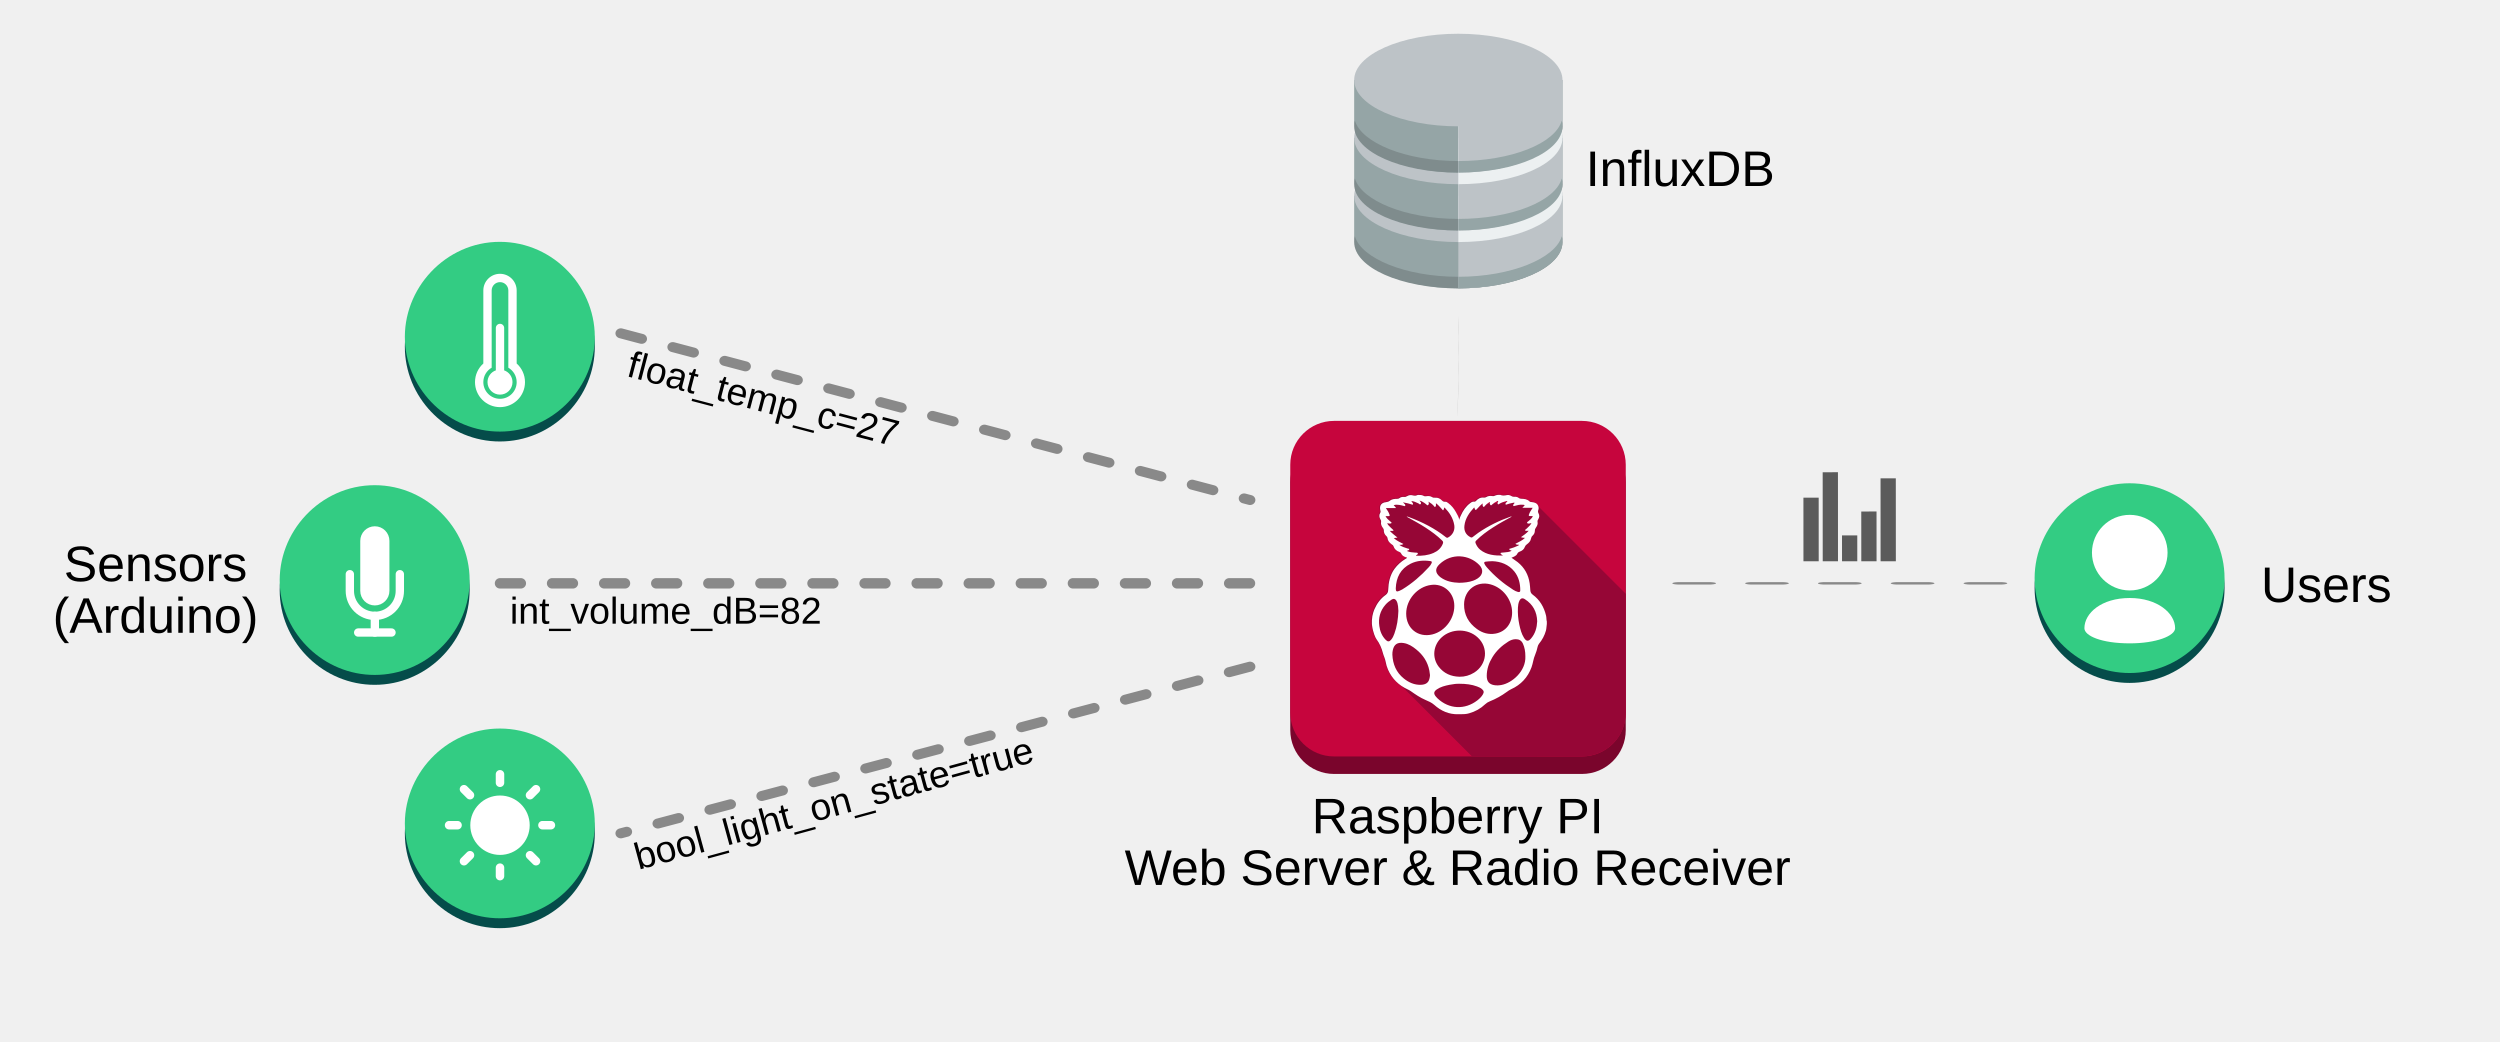
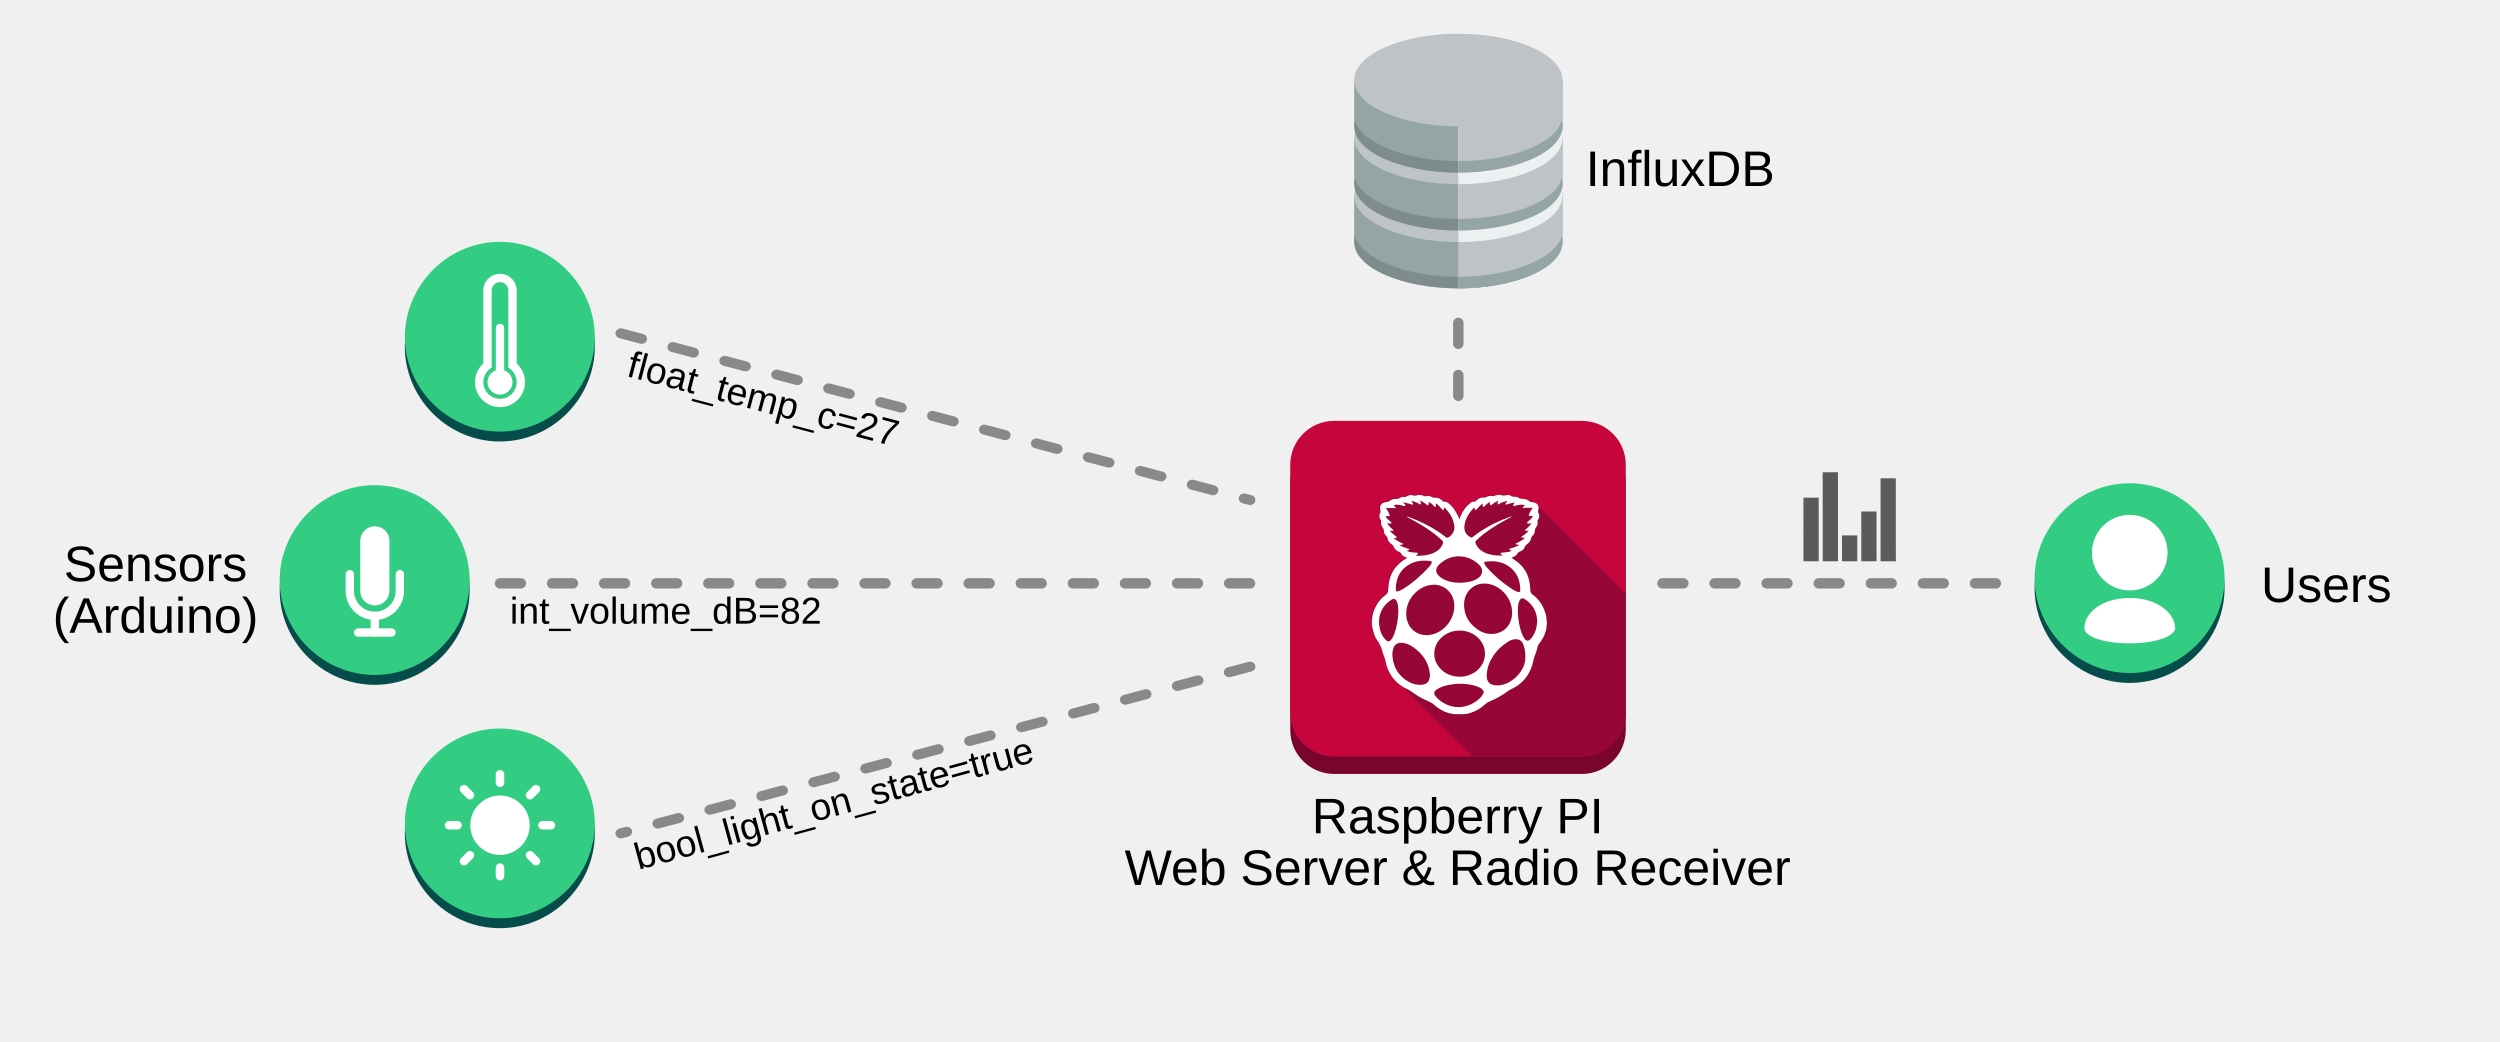
<svg xmlns="http://www.w3.org/2000/svg" width="100%" height="100%" viewBox="0 0 600 250" version="1.1" xml:space="preserve" style="fill-rule:evenodd;clip-rule:evenodd;stroke-linecap:round;stroke-miterlimit:10;">
  <g transform="matrix(0.17005,0,0,0.17005,350,143.407)">
    <g transform="matrix(1,0,0,1,-256,-256)">
      <path id="Background_Bottom" d="M492.3,443.1C492.3,477.3 464.6,505 430.4,505L80.7,505C46.5,505 18.8,477.3 18.8,443.1L18.8,93.4C18.8,59.2 46.5,31.5 80.7,31.5L430.4,31.5C464.6,31.5 492.3,59.2 492.3,93.4L492.3,443.1Z" style="fill:rgb(122,5,44);fill-rule:nonzero;" />
      <path id="Background" d="M492.3,418.4C492.3,452.6 464.6,480.3 430.4,480.3L80.7,480.3C46.5,480.3 18.8,452.6 18.8,418.4L18.8,68.6C18.8,34.4 46.5,6.7 80.7,6.7L430.4,6.7C464.6,6.7 492.3,34.4 492.3,68.6L492.3,418.4Z" style="fill:rgb(198,5,61);fill-rule:nonzero;" />
      <g id="Shadow">
        <path d="M256.7,146C257,145.8 256.7,146.3 256.7,146C256.6,146 256.6,146 256.7,146C256.6,146 256.7,146 256.7,146Z" style="fill:rgb(150,6,54);fill-rule:nonzero;" />
        <path d="M368,126.4C366.5,122 362.9,120.9 358.9,120.6C357.7,120.5 356.5,120.5 355.5,119.6C352.4,116.5 348.4,116 344.3,115.9C342.9,115.8 341.6,115.7 340.5,114.8C338.6,113.3 336.4,112.9 334.1,113.1C332.6,113.2 331.3,112.9 330,112.1C328.1,110.9 325.9,110.3 323.8,110.7C320.5,111.4 317.4,111.8 314.2,110.4C314.1,110.3 313.9,110.4 313.7,110.4C311.2,110.2 308.7,110.6 306.4,111.7C305.3,112.3 304.1,112.3 302.9,112.1C300,111.6 297.1,111.9 294.5,113.5C293.5,114.1 292.4,114.4 291.3,114.3C286.8,113.7 283.3,115.5 280.3,118.7C279.6,119.5 278.7,120.2 277.6,120C275.2,119.6 273.4,120.9 271.7,122.2C265.7,126.7 261.6,132.8 258.6,139.6C257.7,141.6 256.6,143.5 256.5,145.7C255.7,141.7 253.7,138.2 251.7,134.7C249,129.8 245.5,125.5 241,122.1C239.7,121.1 238.3,119.9 236.5,120.1C234.6,120.3 233.3,119.6 232,118.3C229.4,115.6 226.3,114.1 222.5,114.4C221.1,114.5 219.6,114.5 218.3,113.7C215.7,112 212.9,111.8 209.9,112.3C208.6,112.5 207.3,112.5 206.1,111.8C203.9,110.6 201.5,110.4 199.1,110.5C198.4,110.5 197.5,110.5 197,110.8C194.9,112 192.9,111.6 190.7,111.1C187.8,110.3 185,110.8 182.4,112.4C181.3,113.1 180.1,113.5 178.7,113.3C176.1,113.1 173.7,113.5 171.7,115.2C170.8,115.9 169.9,116 168.8,116C165.2,116 161.5,116.3 158.5,118.6C156.9,119.9 155.2,120.5 153.1,120.7C146.2,121.4 143.3,125.8 145.1,132.5C145.4,133.5 145.6,134.5 145,135.5C142.9,138.8 143.3,142.1 145.3,145.3C145.9,146.2 146.3,147.1 146.1,148.3C145.4,151.7 146.7,154.5 148.6,157.1C149.3,158 149.9,158.9 149.9,160.1C149.7,163.7 151.2,166.5 153.7,168.8C154.4,169.4 154.9,170.1 155,171C155.4,175.1 157.8,177.9 161,180.2C162.1,180.9 163.2,181.6 163.6,183C165,187.2 168,189.6 172,191C173.1,191.4 173.9,192.1 174.4,193.2C175.5,195.8 177.7,197.2 180.3,198.2C181.1,198.5 182.1,198.4 182.6,199.3C182.5,199.5 182.4,199.6 182.3,199.7C181.6,200.2 180.8,200.6 180,201.1C174.2,204.7 169.2,209.2 165.1,214.7C158.6,223.6 156.5,234 156.1,244.8C156,247.7 154.9,249.9 152.6,251.6C145.4,256.7 140.3,263.6 136.8,271.6C136.2,273.1 133.5,279.1 133.1,287.4C133,289.5 133.1,291.3 133.1,292.5C133.1,293 133.2,293.7 133.3,294.5C134.6,304.7 138.1,312.1 139.5,314C144,320.1 146.9,326.7 148.7,333.9C149.2,335.8 149.9,337.6 150.6,339.4C151.4,341.5 152.1,343.6 152.5,345.9C153.2,349.8 154.3,353.6 155.9,357.2C160.3,367 166.8,374.7 175.4,380.4L177.9,382.9C178.1,383.1 178.3,383.4 178.5,383.6L178.5,383.5L275.6,480.6L430.5,480.2C464.7,480.2 492.4,452.5 492.4,418.3L492.4,250.8L368,126.4ZM322.9,119.5C323.5,119.4 324.1,119 324.8,119.6C324.2,120.3 323.6,120.9 323,121.6C320.6,121.8 318.1,122 315.4,122.2C317.8,121 320.3,120.1 322.9,119.5ZM309.9,119.8C310.4,119.5 311,118.9 311.6,119.5C312.2,120 311.3,120.5 311.2,121C311.1,121.3 310.9,121.6 310.9,121.9C310.9,122.1 310.8,122.4 310.9,122.6C308.9,122.8 306.8,123 304.7,123.2C306.3,121.8 308,120.7 309.9,119.8ZM299.8,120.6C300.4,121.6 299.6,122.3 299.8,123C299.9,123.2 299.9,123.3 300,123.5C298.4,123.7 296.7,123.8 295,124C296.5,122.7 298,121.6 299.8,120.6ZM289.5,122.7C289.7,123.4 289.7,124 289.7,124.6C288.8,124.7 287.9,124.8 287,124.9C287.7,124.2 288.6,123.4 289.5,122.7Z" style="fill:rgb(150,6,54);fill-rule:nonzero;" />
      </g>
      <path id="Symbol" d="M379.8,281.5C376.9,269.4 371,259.3 360.9,251.9C358.8,250.4 357.8,248.4 357.6,245.8C357.3,242.5 357.2,239.2 356.7,236C354.9,223.8 349.4,213.8 339.8,206.1C337.1,203.9 334,202.2 331,199.8C332.8,199.1 334.3,198.5 335.7,197.7C337.1,196.9 338.4,195.9 339.1,194.4C339.9,192.6 341.2,191.7 343,191.1C346.1,189.9 348.7,187.9 349.8,184.7C350.3,183.2 351.2,182.1 352.5,181.1C355.4,179 358,176.5 358.6,172.7C358.9,171 359.6,169.7 360.9,168.6C362.9,166.8 364,164.4 364,161.8C364,160 364.5,158.6 365.6,157.2C367.4,154.8 368.4,152.1 367.8,149.1C367.5,147.8 368,146.7 368.7,145.7C370.5,142.9 370.8,140 369.1,137C368.3,135.5 368.3,134.2 368.8,132.6C369.5,130.8 369.5,129 368.9,127.2C367.4,122.8 363.8,121.7 359.8,121.3C358.6,121.2 357.4,121.2 356.4,120.3C353.3,117.2 349.3,116.7 345.2,116.6C343.8,116.5 342.5,116.4 341.4,115.5C339.5,114 337.3,113.6 335,113.8C333.5,113.9 332.2,113.6 330.9,112.8C329,111.6 326.8,111 324.7,111.4C321.4,112.1 318.3,112.5 315.1,111.1C315,111 314.8,111.1 314.6,111.1C312.1,110.9 309.6,111.3 307.3,112.4C306.2,113 305,113 303.8,112.8C300.9,112.3 298,112.6 295.4,114.2C294.4,114.8 293.3,115.1 292.2,115C287.7,114.4 284.2,116.2 281.2,119.4C280.5,120.2 279.6,120.9 278.5,120.7C276.1,120.3 274.3,121.6 272.6,122.9C266.6,127.4 262.5,133.5 259.5,140.3C258.6,142.3 257.5,144.2 257.4,146.4C256.6,142.4 254.6,138.9 252.6,135.4C249.9,130.5 246.4,126.2 241.9,122.8C240.6,121.8 239.2,120.6 237.4,120.8C235.5,121 234.2,120.3 232.9,119C230.3,116.3 227.2,114.8 223.4,115.1C222,115.2 220.5,115.2 219.2,114.4C216.6,112.7 213.8,112.5 210.8,113C209.5,113.2 208.2,113.2 207,112.5C204.8,111.3 202.4,111.1 200,111.2C199.3,111.2 198.4,111.2 197.9,111.5C195.8,112.7 193.8,112.3 191.6,111.8C188.7,111 185.9,111.5 183.3,113.1C182.2,113.8 181,114.2 179.6,114C177,113.8 174.6,114.2 172.6,115.9C171.7,116.6 170.8,116.7 169.7,116.7C166.1,116.7 162.4,117 159.4,119.3C157.8,120.6 156.1,121.2 154,121.4C147.1,122.1 144.2,126.5 146,133.2C146.3,134.2 146.5,135.2 145.9,136.2C143.8,139.5 144.2,142.8 146.2,146C146.8,146.9 147.2,147.8 147,149C146.3,152.4 147.6,155.2 149.5,157.8C150.2,158.7 150.8,159.6 150.8,160.8C150.6,164.4 152.1,167.2 154.6,169.5C155.3,170.1 155.8,170.8 155.9,171.7C156.3,175.8 158.7,178.6 161.9,180.9C163,181.6 164.1,182.3 164.5,183.7C165.9,187.9 168.9,190.3 172.9,191.7C174,192.1 174.8,192.8 175.3,193.9C176.4,196.5 178.6,197.9 181.2,198.9C182,199.2 183,199.1 183.5,200C183.4,200.2 183.3,200.3 183.2,200.4C182.5,200.9 181.7,201.3 180.9,201.8C175.1,205.4 170.1,209.9 166,215.4C159.5,224.3 157.4,234.7 157,245.5C156.9,248.4 155.8,250.6 153.5,252.3C146.3,257.4 141.2,264.3 137.7,272.3C137.1,273.8 134.4,279.8 134,288.1C133.9,290.2 134,292 134,293.2C134,293.7 134.1,294.4 134.2,295.2C135.5,305.4 139,312.8 140.4,314.7C144.9,320.8 147.8,327.4 149.6,334.6C150.1,336.5 150.8,338.3 151.5,340.1C152.3,342.2 153,344.3 153.4,346.6C154.1,350.5 155.2,354.3 156.8,357.9C162.5,370.7 171.8,379.8 184.4,385.6C186,386.3 187.5,387.2 189,388.2C195.5,392.8 202.1,397.3 209.5,400.5C213.9,402.4 218.3,404.2 222,407.5C231.6,416.1 242.8,421.1 256,420.7C257,420.7 258,420.7 259,420.7C263.1,420.7 267.2,420.6 271.2,419.4C279.8,417 287.4,412.8 293.9,406.6C295.8,404.8 297.9,403.5 300.4,402.5C309,399.1 317,394.6 324.4,389.2C326.3,387.8 328.2,386.5 330.3,385.5C344.3,379.2 354,368.8 359.3,354.4C361.4,348.7 361.9,342.4 364.4,336.8C366,333.2 367,329.4 367.9,325.5C368.3,323.9 368.9,322.5 369.9,321.2C374.4,315.7 377.7,309.6 379.6,302.8C380.5,299.7 380.3,296.5 380.9,293.3C380.9,292.2 380.9,291 380.9,289.9C380.1,287.1 380.5,284.2 379.8,281.5ZM335.1,219.3C341.3,227.1 343.4,236.2 343.4,245.9C343.4,248 342.3,248.7 340.1,248.1C337.7,247.5 335.6,246.4 333.5,245.1C319.5,236.2 306.9,225.6 296,213.1C294.7,211.6 293.6,210.1 292.8,208.3C292.2,206.8 292.4,205.7 294.4,205.4C297.2,205.1 300,204.7 304.1,204.7C315.5,205.2 326.8,209 335.1,219.3ZM331.9,277.1C331.9,292.6 322.9,304.3 308.4,306.9C298.8,308.6 290,306.1 282.2,300.4C270.4,291.8 263.9,280.3 264.1,265.5C264.3,245.3 281.8,232.2 301.3,237.4C318.9,242.1 331.9,259 331.9,277.1ZM264.6,154.5C265.8,144.2 271.5,136.2 278.4,128.8C280.2,133.4 280.2,133.4 283.4,129.9C285.5,127.6 287.6,125.3 290.1,123.2C290.6,124.6 289.9,126 290.7,127.1C291.4,128.2 291.9,128.7 292.9,127.4C295,124.8 297.5,122.7 300.4,121.1C301,122.1 300.2,122.8 300.4,123.5C300.7,124.5 301,125.5 301.9,125.8C302.6,126.1 303.1,125.2 303.6,124.8C305.7,123 307.9,121.4 310.4,120.2C310.9,119.9 311.5,119.3 312.1,119.9C312.7,120.4 311.8,120.9 311.7,121.4C311.6,121.7 311.4,122 311.4,122.3C311.3,123 311.3,123.8 311.9,124.3C312.6,124.9 313.1,124.2 313.6,123.9C316.7,122 319.9,120.8 323.4,120C324,119.9 324.6,119.5 325.3,120.1C324.5,121 323.7,121.8 322.9,122.7C322.5,123.2 322.3,123.8 322.7,124.5C323.2,125.3 323.8,124.8 324.4,124.6C327.1,123.7 329.9,122.9 332.8,122.4C333.6,122.2 334.5,121.9 335.5,122.4C334.9,123.2 334.3,123.9 333.7,124.7C333.3,125.3 333.2,125.9 333.6,126.5C334.1,127.2 334.7,126.9 335.3,126.7C339.1,125.6 342.9,124.7 346.9,125C347.8,125.1 348.8,125 349.7,125.8C348.7,126.9 347.7,127.9 346.3,129.4C351.3,129.4 355.8,129.4 360.9,129.4C358.7,132.8 356.8,135.5 355.7,138.8C355.1,140.5 355.4,141.2 357.3,141C358.5,140.9 359.7,141 361.1,141C360.5,143.1 359.1,144.5 357.7,145.8C356.8,146.6 355.9,147.4 355,148.2C354.2,148.9 352.6,149.5 353.1,150.7C353.7,151.9 355.3,151.7 356.6,151.5C357.4,151.4 358.1,151.2 359.2,150.9C357.8,153.7 355.8,155.6 353.7,157.5C353,158.1 352.3,158.7 351.8,159.3C351.2,159.9 349.9,160.4 350.3,161.2C350.7,162.2 352,161.7 352.9,161.8C353.6,161.9 354.3,161.8 355.3,161.8C352.1,165.5 348.3,168 344.4,170.8C346.3,171.6 348,171.6 350.1,171.8C346.1,175.8 341,177.6 336.5,180.2C338,181.7 339.8,181.4 341.6,181.5C341.2,182.7 340.1,182.9 339.2,183.3C336.2,184.8 332.9,185.8 329.7,186.8C329.1,187 328,186.9 327.9,187.7C327.8,188.6 328.8,188.9 329.5,189.3C330,189.5 330.5,189.7 331.3,190C327.7,192.1 324,191.9 320.4,192.4C319.3,192.5 318.2,192.6 317,192.7C315.3,192.9 315.1,193.7 316.3,194.8C317,195.4 317.8,195.9 318.9,196.8C307.1,196.9 296,196 286.7,188.4C283.8,186 281.8,182.9 280.4,179.4C279.8,177.8 280,176.8 281.2,175.6C288.3,168.5 296.4,162.6 304.8,157.2C313.3,151.7 322.2,146.8 331.1,142C330.9,141.8 330.7,141.7 330.6,141.5C314.1,147.2 298.5,154.8 284.1,164.7C281.5,166.5 278.9,168.5 276.4,170.5C275.2,171.4 274.4,171.6 273,170.8C266.8,167.6 263.7,161.9 264.6,154.5ZM257.4,146.5C257.7,146.3 257.4,146.8 257.4,146.5C257.3,146.5 257.3,146.5 257.4,146.5C257.3,146.5 257.4,146.5 257.4,146.5ZM285.5,210C291.9,216.5 290.8,224.1 283.2,229.1C281.2,230.4 279.2,231.4 277,232.2C270.8,234.4 264.3,235.1 257.2,235.2C248.3,234.9 239.1,233.4 231.1,227.6C230.8,227.4 230.6,227.2 230.3,227C223.2,221.2 222.8,215.1 229.5,208.9C246.7,192.6 271.4,195.5 285.5,210ZM172.7,181.7C175,181.6 176.9,181.8 178.4,180.4C173.9,177.8 168.9,176 164.9,172.1C166.9,171.8 168.5,171.6 170.1,171.4C166.5,168.3 162.7,165.7 159.2,161.9C160.9,161.9 162.1,161.9 163.2,161.9C163.7,161.9 164.3,161.9 164.4,161.4C164.6,160.9 164,160.6 163.7,160.2C161.4,158 159,156 157,153.6C156.5,153 156.1,152.3 155.5,151.3C157.3,151 158.7,152 160.2,151.5C160.8,151.3 161.6,151.3 161.7,150.6C161.8,150 161.2,149.6 160.8,149.3C158.7,147.4 156.4,145.8 154.7,143.5C154.2,142.8 153.8,142 153.2,141.1C154.8,141.1 156.1,141 157.4,141.1C159,141.2 159.4,140.7 158.9,139.1C157.8,135.9 156.1,133 153.7,129.7C158.6,129.7 163.1,129.7 167.6,129.7C167.7,129.5 167.7,129.3 167.8,129C166.8,128 165.9,127 164.7,125.7C167.5,124.7 170.2,124.9 172.8,125.3C174.9,125.6 176.9,126.2 178.9,126.7C179.6,126.9 180.2,127.4 180.9,126.6C181.5,125.8 181.1,125 180.6,124.4C180.1,123.8 179.5,123.2 178.9,122.7C178.5,122.6 178,122.3 178.4,121.9C178.8,121.5 179.4,121.7 179.9,122.1C183.3,122.6 186.7,123.5 190,124.6C190.6,124.8 191.4,125.5 191.9,124.5C192.3,123.8 192,123.1 191.5,122.5C190.8,121.5 190.1,120.6 189.6,119.8C192.9,120 196.3,121.5 199.8,123.2C200.7,123.7 201.7,125.4 202.8,124.1C204.1,122.7 202.9,121.3 201.9,120.1C201.7,119.9 201.6,119.7 201.1,119.2C203.9,119.7 205.8,121.1 207.8,122.3C208.7,122.9 209.6,123.7 210.5,124.3C211.3,124.8 212,126.3 213,125.7C214.3,124.9 214.7,123.4 214.1,121.8C214,121.5 214,121.2 213.9,120.7C217,122.5 219.5,124.5 221.7,127C222.1,127.4 222.3,128.4 223.1,128.1C223.9,127.9 224.3,127 224.4,126.2C224.5,125.2 224.4,124.3 224.4,122.9C228.4,125.8 231.1,129.7 234.4,133C235.7,132 235.6,130.4 236.2,129C236.4,129 236.6,129 236.8,129.2C243.6,136.2 248.7,144.1 250.3,154C251.4,161.3 247.9,168 241.3,171.4C240.1,172 239.4,171.6 238.5,170.9C222.8,158.4 205.1,149.5 186.4,142.5C185.3,142.1 184.2,141.6 183,141.9C192,146.9 201.2,151.8 209.8,157.4C218.1,162.8 226.1,168.6 233.2,175.6C234.7,177 234.8,178.3 234.1,180.1C231.6,186.4 226.9,190.5 220.9,193.1C213.1,196.5 204.8,197.3 196.3,197C196.3,196.8 196.2,196.6 196.3,196.5C197.4,195.7 199.3,194.9 198.9,193.7C198.5,192.4 196.5,192.7 195.1,192.6C191.2,192.2 187.3,192.2 183.6,190.4C183.7,190.1 183.8,189.9 183.9,189.9C185.1,189.5 186.7,189.2 186.7,187.8C186.7,187.1 185,187 184,186.7C180.5,185.5 176.6,184.5 172.7,181.7ZM188.8,208.2C197.6,203.9 206.9,203.2 216.6,204.6C218.8,204.9 218.9,205.9 218.2,207.6C217.3,209.7 215.9,211.5 214.4,213.1C203.3,225.3 190.9,236 176.8,244.6C175.4,245.4 174,246.1 172.5,246.7C168.8,248.2 167.7,247.4 167.7,243C168.3,227.8 174.3,215.4 188.8,208.2ZM153.8,316C148.3,310.6 145.5,303.8 144.5,296.3C142.9,285.1 145.5,274.9 153.1,266.2C155.7,263.2 158.8,260.8 162.2,258.7C164.6,257.3 166.9,257.8 168.4,260.2C170,262.6 170.5,265.4 170.9,268.2C171.2,270.6 171.3,273 171.4,274.8C171,286.2 169.5,296.8 165.7,307.1C164.6,310.1 163.3,313.1 161.1,315.6C158.7,318.5 156.4,318.6 153.8,316ZM215.2,370.6C213.9,376.2 210,379 202.9,379.2C193.9,379.4 186.1,375.9 179.2,370.4C168.3,361.7 163.5,350.1 162.9,336.6C162.8,334.4 163.1,332.1 163.6,329.9C165.4,322.1 170.1,318.9 178.6,320.2C185.5,321.2 191.2,324.9 196.5,329.2C206.2,337 212.7,346.7 215.1,359.1C215.5,361.2 215.7,363.4 216,365.5C216,367.1 215.6,368.9 215.2,370.6ZM219.2,308.1C199.1,312.9 182.4,299.6 182.4,278.7C182.4,258.9 198.2,240.7 217.6,238.2C233.9,236 248.2,247.3 250.1,263.9C252.3,283.5 238.3,303.5 219.2,308.1ZM290.6,392.8C288.7,396.1 285.9,398.7 282.9,401.1C265.2,414.8 242.9,413.7 226.6,398.3C225.8,397.5 225.1,396.7 224.3,395.8C220.9,391.7 221.2,388.8 225.6,385.7C230.9,382 237.1,380.5 243.4,379.2C248.5,378.2 253.6,377.6 257.2,377.7C266.9,377.7 274.8,378.7 282.4,381.5C284.8,382.4 287.2,383.4 289.2,385.1C292.1,387.6 292.5,389.6 290.6,392.8ZM278.3,362C272,365.9 265.1,367.9 257.7,367.8C245.7,367.5 235.6,363.2 228.2,353.5C218.5,340.7 220.5,323.1 232.6,312.1C246.5,299.4 269.6,299.5 283.3,312.3C298.9,326.6 296.5,350.6 278.3,362ZM316.4,379.5C313.1,380.1 309.7,380.2 306.3,379.6C299.4,378.3 296.1,374.3 296.1,366.6C296.1,357 299.2,348.2 304.1,340.2C309.7,331 317.5,323.8 326.6,318.1C329.8,316.1 333.2,314.8 337.1,314.8C341.7,314.8 345.1,316.7 347.1,321C349.6,326.4 350.6,332.2 350.6,339C351.6,359.8 331.8,376.9 316.4,379.5ZM358.8,313.6C354.9,318.3 352,318.1 348.7,312.9C345.1,307.2 343.5,300.8 342.1,294.4C340.4,286.4 339.7,278.3 340.1,270.2C340.3,267 340.7,263.8 342.1,260.8C343.9,256.9 346.5,256.1 350,258.4C361.4,265.7 366.9,276.3 367.3,289.5C366.9,298.6 364.6,306.7 358.8,313.6Z" style="fill:white;fill-rule:nonzero;" />
    </g>
  </g>
  <g transform="matrix(1,0,0,1,0,-10)">
    <g transform="matrix(1,0,0,1,-80,-7.42022)">
      <g transform="matrix(0.0961571,0,0,0.0961571,200,99.4238)">
        <g transform="matrix(1,0,0,1,-256,-256)">
          <path id="Background_Bottom_1_" d="M492.3,280.5C486,403.3 382.4,505 255.8,505.1C129,505.2 25.1,403.5 18.8,280.5C12.1,148.5 119.9,31.4 255.6,31.4C391.3,31.4 499.1,148.5 492.3,280.5Z" style="fill:rgb(5,76,74);fill-rule:nonzero;" />
          <path id="Background_1_" d="M492.3,255.9C486,378.7 382.4,480.3 255.8,480.4C129,480.5 25.1,378.9 18.8,255.9C12.1,123.8 119.9,6.8 255.6,6.8C391.3,6.8 499.1,123.9 492.3,255.9Z" style="fill:rgb(51,204,131);fill-rule:nonzero;" />
        </g>
      </g>
      <g transform="matrix(1,0,0,1,200,99.1323)">
        <g transform="matrix(1,0,0,1,-16,-16)">
          <path id="Oval-245" d="M16,30C18.209,30 20,28.209 20,26C20,24.519 19.196,23.227 18,22.535L18,4.005C18,2.898 17.112,2 16,2C14.895,2 14,2.897 14,4.005L14,22.535C12.804,23.227 12,24.519 12,26C12,28.209 13.791,30 16,30ZM16,29C14.343,29 13,27.657 13,26C13,24.689 13.841,23.574 15.014,23.166C15.005,23.111 15,23.055 15,22.998L15,13.002C15,12.456 15.448,12 16,12C16.556,12 17,12.449 17,13.002L17,22.998C17,23.055 16.995,23.111 16.986,23.166C18.158,23.573 19,24.688 19,26C19,27.657 17.657,29 16,29ZM16,32C12.686,32 10,29.314 10,26C10,24.223 10.773,22.626 12,21.528L12,4.006C12,1.787 13.791,0 16,0C18.205,0 20,1.793 20,4.006L20,21.528C21.227,22.626 22,24.223 22,26C22,29.314 19.314,32 16,32Z" style="fill:white;" />
        </g>
      </g>
    </g>
    <g transform="matrix(1,0,0,1,-61.0309,-12.8097)">
      <g transform="matrix(0.0961571,0,0,0.0961571,150.993,163.216)">
        <g transform="matrix(1,0,0,1,-256,-256)">
          <path id="Background_Bottom_1_1" d="M492.3,280.5C486,403.3 382.4,505 255.8,505.1C129,505.2 25.1,403.5 18.8,280.5C12.1,148.5 119.9,31.4 255.6,31.4C391.3,31.4 499.1,148.5 492.3,280.5Z" style="fill:rgb(5,76,74);fill-rule:nonzero;" />
          <path id="Background_1_1" d="M492.3,255.9C486,378.7 382.4,480.3 255.8,480.4C129,480.5 25.1,378.9 18.8,255.9C12.1,123.8 119.9,6.8 255.6,6.8C391.3,6.8 499.1,123.9 492.3,255.9Z" style="fill:rgb(51,204,131);fill-rule:nonzero;" />
        </g>
      </g>
      <g transform="matrix(1,0,0,1,150.993,162.616)">
        <g>
          <g transform="matrix(1,0,0,1,-15,-15)">
            <clipPath id="_clip1">
              <rect x="0" y="0" width="30" height="30" />
            </clipPath>
            <g clip-path="url(#_clip1)">
              <path d="M11,27L19,27" style="fill:none;stroke:white;stroke-width:2px;" />
              <path d="M15,20C13.343,20 12,18.657 12,17L12,5C12,3.343 13.343,2 15,2C16.657,2 18,3.343 18,5L18,17C18,18.657 16.657,20 15,20Z" style="fill:white;fill-rule:nonzero;stroke:white;stroke-width:1px;stroke-linecap:butt;stroke-linejoin:round;stroke-miterlimit:1.414;" />
              <path d="M15,27L15,23" style="fill:none;stroke:white;stroke-width:2px;" />
              <path d="M21,13L21,17C21,20.314 18.314,23 15,23C11.686,23 9,20.314 9,17L9,13" style="fill:none;stroke:white;stroke-width:2px;" />
            </g>
          </g>
        </g>
      </g>
    </g>
    <g transform="matrix(1,0,0,1,-1.81041,-15.8746)">
      <g transform="matrix(0.0961571,0,0,0.0961571,121.81,224.684)">
        <g transform="matrix(1,0,0,1,-256,-256)">
          <path id="Background_Bottom_1_2" d="M492.3,280.5C486,403.3 382.4,505 255.8,505.1C129,505.2 25.1,403.5 18.8,280.5C12.1,148.5 119.9,31.4 255.6,31.4C391.3,31.4 499.1,148.5 492.3,280.5Z" style="fill:rgb(5,76,74);fill-rule:nonzero;" />
          <path id="Background_1_2" d="M492.3,255.9C486,378.7 382.4,480.3 255.8,480.4C129,480.5 25.1,378.9 18.8,255.9C12.1,123.8 119.9,6.8 255.6,6.8C391.3,6.8 499.1,123.9 492.3,255.9Z" style="fill:rgb(51,204,131);fill-rule:nonzero;" />
        </g>
      </g>
      <g transform="matrix(0.0636574,0,0,0.0636574,121.81,223.926)">
        <g transform="matrix(1,0,0,1,-256,-256)">
          <path d="M256,144C194.25,144 144,194.25 144,256C144,317.749 194.25,368 256,368C317.75,368 368,317.749 368,256C368,194.25 317.75,144 256,144ZM256,112C264.833,112 272,104.854 272,96L272,64C272,55.167 264.833,48 256,48C247.146,48 240,55.167 240,64L240,96C240,104.854 247.146,112 256,112ZM256,400C247.146,400 240,407.167 240,416L240,448C240,456.854 247.146,464 256,464C264.833,464 272,456.854 272,448L272,416C272,407.167 264.833,400 256,400ZM380.417,154.167L403.042,131.542C409.292,125.292 409.292,115.167 403.042,108.917C396.791,102.667 386.667,102.667 380.417,108.917L357.792,131.542C351.541,137.792 351.541,147.917 357.792,154.167C364.042,160.416 374.166,160.416 380.417,154.167ZM131.541,357.854L108.918,380.479C102.666,386.729 102.666,396.856 108.918,403.104C115.167,409.354 125.291,409.354 131.541,403.104L154.166,380.479C160.417,374.188 160.417,364.104 154.166,357.854C147.917,351.604 137.792,351.562 131.541,357.854ZM112,256C112,247.167 104.833,240 96,240L64,240C55.146,240 48,247.167 48,256C48,264.854 55.146,272 64,272L96,272C104.833,272 112,264.854 112,256ZM448,240L416,240C407.146,240 400,247.167 400,256C400,264.854 407.146,272 416,272L448,272C456.833,272 464,264.854 464,256C464,247.167 456.833,240 448,240ZM131.521,154.167C137.77,160.417 147.896,160.417 154.146,154.167C160.395,147.917 160.395,137.792 154.146,131.542L131.521,108.917C125.271,102.667 115.145,102.667 108.896,108.917C102.646,115.167 102.646,125.292 108.896,131.542L131.521,154.167ZM380.459,357.812C374.166,351.562 364.083,351.562 357.834,357.812C351.584,364.06 351.541,374.187 357.834,380.437L380.459,403.062C386.708,409.31 396.833,409.31 403.084,403.062C409.333,396.812 409.333,386.685 403.084,380.437L380.459,357.812Z" style="fill:white;fill-rule:nonzero;" />
        </g>
      </g>
    </g>
  </g>
  <g transform="matrix(2.77761,0,0,2.77761,350,38.6508)">
    <g transform="matrix(1,0,0,1,-12,-12)">
      <g transform="matrix(1,0,0,1,0,-1028.4)">
        <path d="M3,1043.4L3,1046.8C2.996,1046.8 3,1046.8 3,1046.9C3,1049.3 7.029,1051.4 12,1051.4C16.971,1051.4 21,1049.3 21,1046.9L21,1046.7L21,1046.4L21,1043.4L3,1043.4Z" style="fill:rgb(149,165,166);fill-rule:nonzero;" />
        <g transform="matrix(1,0,0,1,0,1038.4)">
          <path d="M21,5C21,7.194 16.937,9 12,9C7.063,9 3,7.194 3,5C3,2.806 7.063,1 12,1C16.937,1 21,2.806 21,5Z" style="fill:rgb(189,195,199);fill-rule:nonzero;" />
        </g>
        <path d="M3.063,1046.9C3.017,1047 3,1047.2 3,1047.4C3,1049.6 7.029,1051.4 12,1051.4C16.971,1051.4 21,1049.6 21,1047.4C21,1047.2 20.983,1047 20.938,1046.9C20.384,1048.8 16.589,1050.4 12,1050.4C7.411,1050.4 3.616,1048.8 3.062,1046.9Z" style="fill:rgb(127,140,141);fill-rule:nonzero;" />
        <path d="M3,1038.4L3,1041.8C2.996,1041.8 3,1041.8 3,1041.9C3,1044.3 7.029,1046.4 12,1046.4C16.971,1046.4 21,1044.3 21,1041.9L21,1041.7L21,1041.4L21,1038.4L3,1038.4Z" style="fill:rgb(149,165,166);fill-rule:nonzero;" />
        <g transform="matrix(1,0,0,1,0,1033.4)">
          <path d="M21,5C21,7.194 16.937,9 12,9C7.063,9 3,7.194 3,5C3,2.806 7.063,1 12,1C16.937,1 21,2.806 21,5Z" style="fill:rgb(189,195,199);fill-rule:nonzero;" />
        </g>
        <path d="M3.063,1041.9C3.017,1042 3,1042.2 3,1042.4C3,1044.6 7.029,1046.4 12,1046.4C16.971,1046.4 21,1044.6 21,1042.4C21,1042.2 20.983,1042 20.938,1041.9C20.384,1043.8 16.589,1045.4 12,1045.4C7.411,1045.4 3.616,1043.8 3.062,1041.9Z" style="fill:rgb(127,140,141);fill-rule:nonzero;" />
        <path d="M3,1033.4L3,1036.8C2.996,1036.8 3,1036.8 3,1036.9C3,1039.3 7.029,1041.4 12,1041.4C16.971,1041.4 21,1039.3 21,1036.9L21,1036.7L21,1036.4L21,1033.4L3,1033.4Z" style="fill:rgb(149,165,166);fill-rule:nonzero;" />
        <path d="M3.063,1036.9C3.017,1037 3,1037.2 3,1037.4C3,1039.6 7.029,1041.4 12,1041.4C16.971,1041.4 21,1039.6 21,1037.4C21,1037.2 20.983,1037 20.938,1036.9C20.384,1038.8 16.589,1040.4 12,1040.4C7.411,1040.4 3.616,1038.8 3.062,1036.9Z" style="fill:rgb(127,140,141);fill-rule:nonzero;" />
        <path d="M12,1043.4L12,1051.4C16.971,1051.4 21,1049.3 21,1046.9L21,1046.7L21,1046.4L21,1043.4L12,1043.4Z" style="fill:rgb(189,195,199);fill-rule:nonzero;" />
        <g transform="matrix(1,0,0,1,0,5)">
          <g transform="matrix(1,0,0,1,0,1028.4)">
            <path d="M12,6L12,14C16.971,14 21,12.209 21,10C21,7.791 16.971,6 12,6Z" style="fill:rgb(236,240,241);fill-rule:nonzero;" />
          </g>
          <g transform="matrix(1,0,0,1,0,1028.4)">
            <path d="M12,5L12,13C16.971,13 21,10.985 21,8.5L21,8.313L21,8L21,5L12,5Z" style="fill:rgb(189,195,199);fill-rule:nonzero;" />
          </g>
          <g transform="matrix(1,0,0,1,0,1028.4)">
            <path d="M20.938,8.5C20.384,10.473 16.589,12 12,12L12,13C16.971,13 21,11.209 21,9C21,8.831 20.983,8.664 20.938,8.5Z" style="fill:rgb(149,165,166);fill-rule:nonzero;" />
          </g>
        </g>
        <g transform="matrix(1,0,0,1,0,1028.4)">
          <path d="M12,6L12,14C16.971,14 21,12.209 21,10C21,7.791 16.971,6 12,6Z" style="fill:rgb(236,240,241);fill-rule:nonzero;" />
        </g>
        <g transform="matrix(1,0,0,1,0,1028.4)">
          <path d="M12,5L12,13C16.971,13 21,10.985 21,8.5L21,8.313L21,8L21,5L12,5Z" style="fill:rgb(189,195,199);fill-rule:nonzero;" />
        </g>
        <g transform="matrix(1,0,0,1,0,1028.4)">
          <path d="M20.938,8.5C20.384,10.473 16.589,12 12,12L12,13C16.971,13 21,11.209 21,9C21,8.831 20.983,8.664 20.938,8.5Z" style="fill:rgb(149,165,166);fill-rule:nonzero;" />
        </g>
        <path d="M20.938,1046.9C20.384,1048.8 16.589,1050.4 12,1050.4L12,1051.4C16.971,1051.4 21,1049.6 21,1047.4C21,1047.2 20.983,1047 20.938,1046.9Z" style="fill:rgb(149,165,166);fill-rule:nonzero;" />
        <g transform="matrix(1,0,0,1,0,1028.4)">
          <path d="M21,5C21,7.194 16.937,9 12,9C7.063,9 3,7.194 3,5C3,2.806 7.063,1 12,1C16.937,1 21,2.806 21,5Z" style="fill:rgb(189,195,199);fill-rule:nonzero;" />
        </g>
      </g>
    </g>
  </g>
  <g transform="matrix(1,0,0,1,-6.90029,-73.9474)">
    <text x="387.476px" y="118.587px" style="font-family:'ArialMT', 'Arial', sans-serif;font-size:12px;">InﬂuxDB</text>
  </g>
  <g transform="matrix(1,0,0,1,-374.826,20.8905)">
    <text x="390.142px" y="118.587px" style="font-family:'ArialMT', 'Arial', sans-serif;font-size:12px;">Sensors</text>
    <text x="387.476px" y="130.979px" style="font-family:'ArialMT', 'Arial', sans-serif;font-size:12px;">(Arduino)</text>
  </g>
  <g transform="matrix(1,0,0,1,155.174,25.8905)">
    <text x="387.476px" y="118.587px" style="font-family:'ArialMT', 'Arial', sans-serif;font-size:12px;">Users</text>
  </g>
  <g transform="matrix(0.967117,0.25433,-0.25433,0.967117,-194.454,-123.026)">
    <text x="387.476px" y="118.587px" style="font-family:'ArialMT', 'Arial', sans-serif;font-size:9px;">ﬂoat_temp_c=27</text>
  </g>
  <g transform="matrix(1,0,0,1,-265.096,31.0928)">
    <text x="387.476px" y="118.587px" style="font-family:'ArialMT', 'Arial', sans-serif;font-size:9px;">int_volume_dB=82</text>
  </g>
  <g transform="matrix(0.964688,-0.263394,0.263394,0.964688,-251.8,196.419)">
    <text x="387.476px" y="118.587px" style="font-family:'ArialMT', 'Arial', sans-serif;font-size:9px;">bool_light_on_state=true</text>
  </g>
  <g transform="matrix(1,0,0,1,-117.553,81.4017)">
    <text x="432.385px" y="118.587px" style="font-family:'ArialMT', 'Arial', sans-serif;font-size:12px;">Raspberry PI</text>
    <text x="387.476px" y="130.979px" style="font-family:'ArialMT', 'Arial', sans-serif;font-size:12px;">W<tspan x="398.585px 405.259px " y="130.979px 130.979px ">eb</tspan> Server &amp; Radio Receiver</text>
  </g>
  <g transform="matrix(1.07857,0,0,1,-23.5714,0)">
    <path d="M160,80L300,120" style="fill:none;stroke:rgb(137,137,137);stroke-width:2.4px;stroke-linejoin:round;stroke-miterlimit:1.5;stroke-dasharray:4.81,7.21,0,0;" />
  </g>
-   <g transform="matrix(-0.00154859,0,0,0.512171,350.356,36.7255)">
-     <path d="M160,80L300,120" style="fill:none;stroke:rgb(137,137,137);stroke-width:6.9px;stroke-linejoin:round;stroke-miterlimit:1.5;stroke-dasharray:13.81,20.71,0,0;" />
+   <g transform="matrix(1,0,0,1,-9,1)">
+     <path d="M359,94L359,74" style="fill:none;stroke:rgb(137,137,137);stroke-width:2.5px;stroke-linejoin:round;stroke-miterlimit:1.5;stroke-dasharray:5,7.5,0,0;" />
  </g>
  <path d="M300,140L120,140" style="fill:none;stroke:rgb(137,137,137);stroke-width:2.5px;stroke-linejoin:round;stroke-miterlimit:1.5;stroke-dasharray:5,7.5,0,0;" />
  <g transform="matrix(-2.41709e-05,-0.0443513,0.0443513,-2.41709e-05,443.911,124.018)">
    <g transform="matrix(1,0,0,1,-256,-256)">
      <g>
        <rect id="XMLID_5_" x="15.1" y="6" width="344.2" height="82.6" style="fill:rgb(91,91,91);" />
        <rect id="XMLID_4_" x="15.1" y="110.3" width="481.8" height="82.6" style="fill:rgb(91,91,91);" />
        <rect id="XMLID_3_" x="15.1" y="214.7" width="139.8" height="82.6" style="fill:rgb(91,91,91);" />
        <rect id="XMLID_2_" x="15.1" y="319" width="269.2" height="82.6" style="fill:rgb(91,91,91);" />
        <rect id="XMLID_1_" x="15.1" y="423.4" width="448.7" height="82.6" style="fill:rgb(91,91,91);" />
      </g>
    </g>
  </g>
  <g transform="matrix(1.07857,0,0,1,-23.5714,0)">
    <path d="M300,160L160,200" style="fill:none;stroke:rgb(137,137,137);stroke-width:2.4px;stroke-linejoin:round;stroke-miterlimit:1.5;stroke-dasharray:4.81,7.21,0,0;" />
  </g>
  <path d="M400,140" style="fill:none;stroke:rgb(137,137,137);stroke-width:2.5px;stroke-linejoin:round;stroke-miterlimit:1.5;stroke-dasharray:5,7.5,0,0;" />
-   <g transform="matrix(5.92404,0,0,1,-2363.54,0)">
-     <path d="M480,140L466.496,140" style="fill:none;stroke:rgb(137,137,137);stroke-width:0.59px;stroke-linejoin:round;stroke-miterlimit:1.5;stroke-dasharray:1.18,1.77,0,0;" />
-   </g>
  <g transform="matrix(1,0,0,1,360.149,-23.2697)">
    <g transform="matrix(0.0961571,0,0,0.0961571,150.993,163.216)">
      <g>
        <g transform="matrix(1,0,0,1,-256,-256)">
          <path id="Background_Bottom_1_3" d="M492.3,280.5C486,403.3 382.4,505 255.8,505.1C129,505.2 25.1,403.5 18.8,280.5C12.1,148.5 119.9,31.4 255.6,31.4C391.3,31.4 499.1,148.5 492.3,280.5Z" style="fill:rgb(5,76,74);fill-rule:nonzero;" />
          <path id="Background_1_3" d="M492.3,255.9C486,378.7 382.4,480.3 255.8,480.4C129,480.5 25.1,378.9 18.8,255.9C12.1,123.8 119.9,6.8 255.6,6.8C391.3,6.8 499.1,123.9 492.3,255.9Z" style="fill:rgb(51,204,131);fill-rule:nonzero;" />
        </g>
      </g>
    </g>
  </g>
  <g transform="matrix(1.81423,0,0,1.81423,511.142,138.078)">
    <g transform="matrix(1,0,0,1,-12,-12)">
      <path d="M17,9C17,7.619 16.44,6.369 15.536,5.465C14.631,4.56 13.381,4 12,4C10.619,4 9.369,4.56 8.464,5.465C7.56,6.369 7,7.619 7,9C7,10.381 7.56,11.631 8.464,12.535C9.369,13.44 10.619,14 12,14C13.381,14 14.631,13.44 15.536,12.535C16.44,11.631 17,10.381 17,9Z" style="fill:white;fill-rule:nonzero;" />
      <path d="M6,19C6,20 8.25,21 12,21C15.518,21 18,20 18,19C18,17 15.646,15 12,15C8.25,15 6,17 6,19Z" style="fill:white;fill-rule:nonzero;" />
    </g>
  </g>
+   <path d="M399,140L480,140" style="fill:none;stroke:rgb(137,137,137);stroke-width:2.5px;stroke-linejoin:round;stroke-miterlimit:1.5;stroke-dasharray:5,7.5,0,0;" />
</svg>
